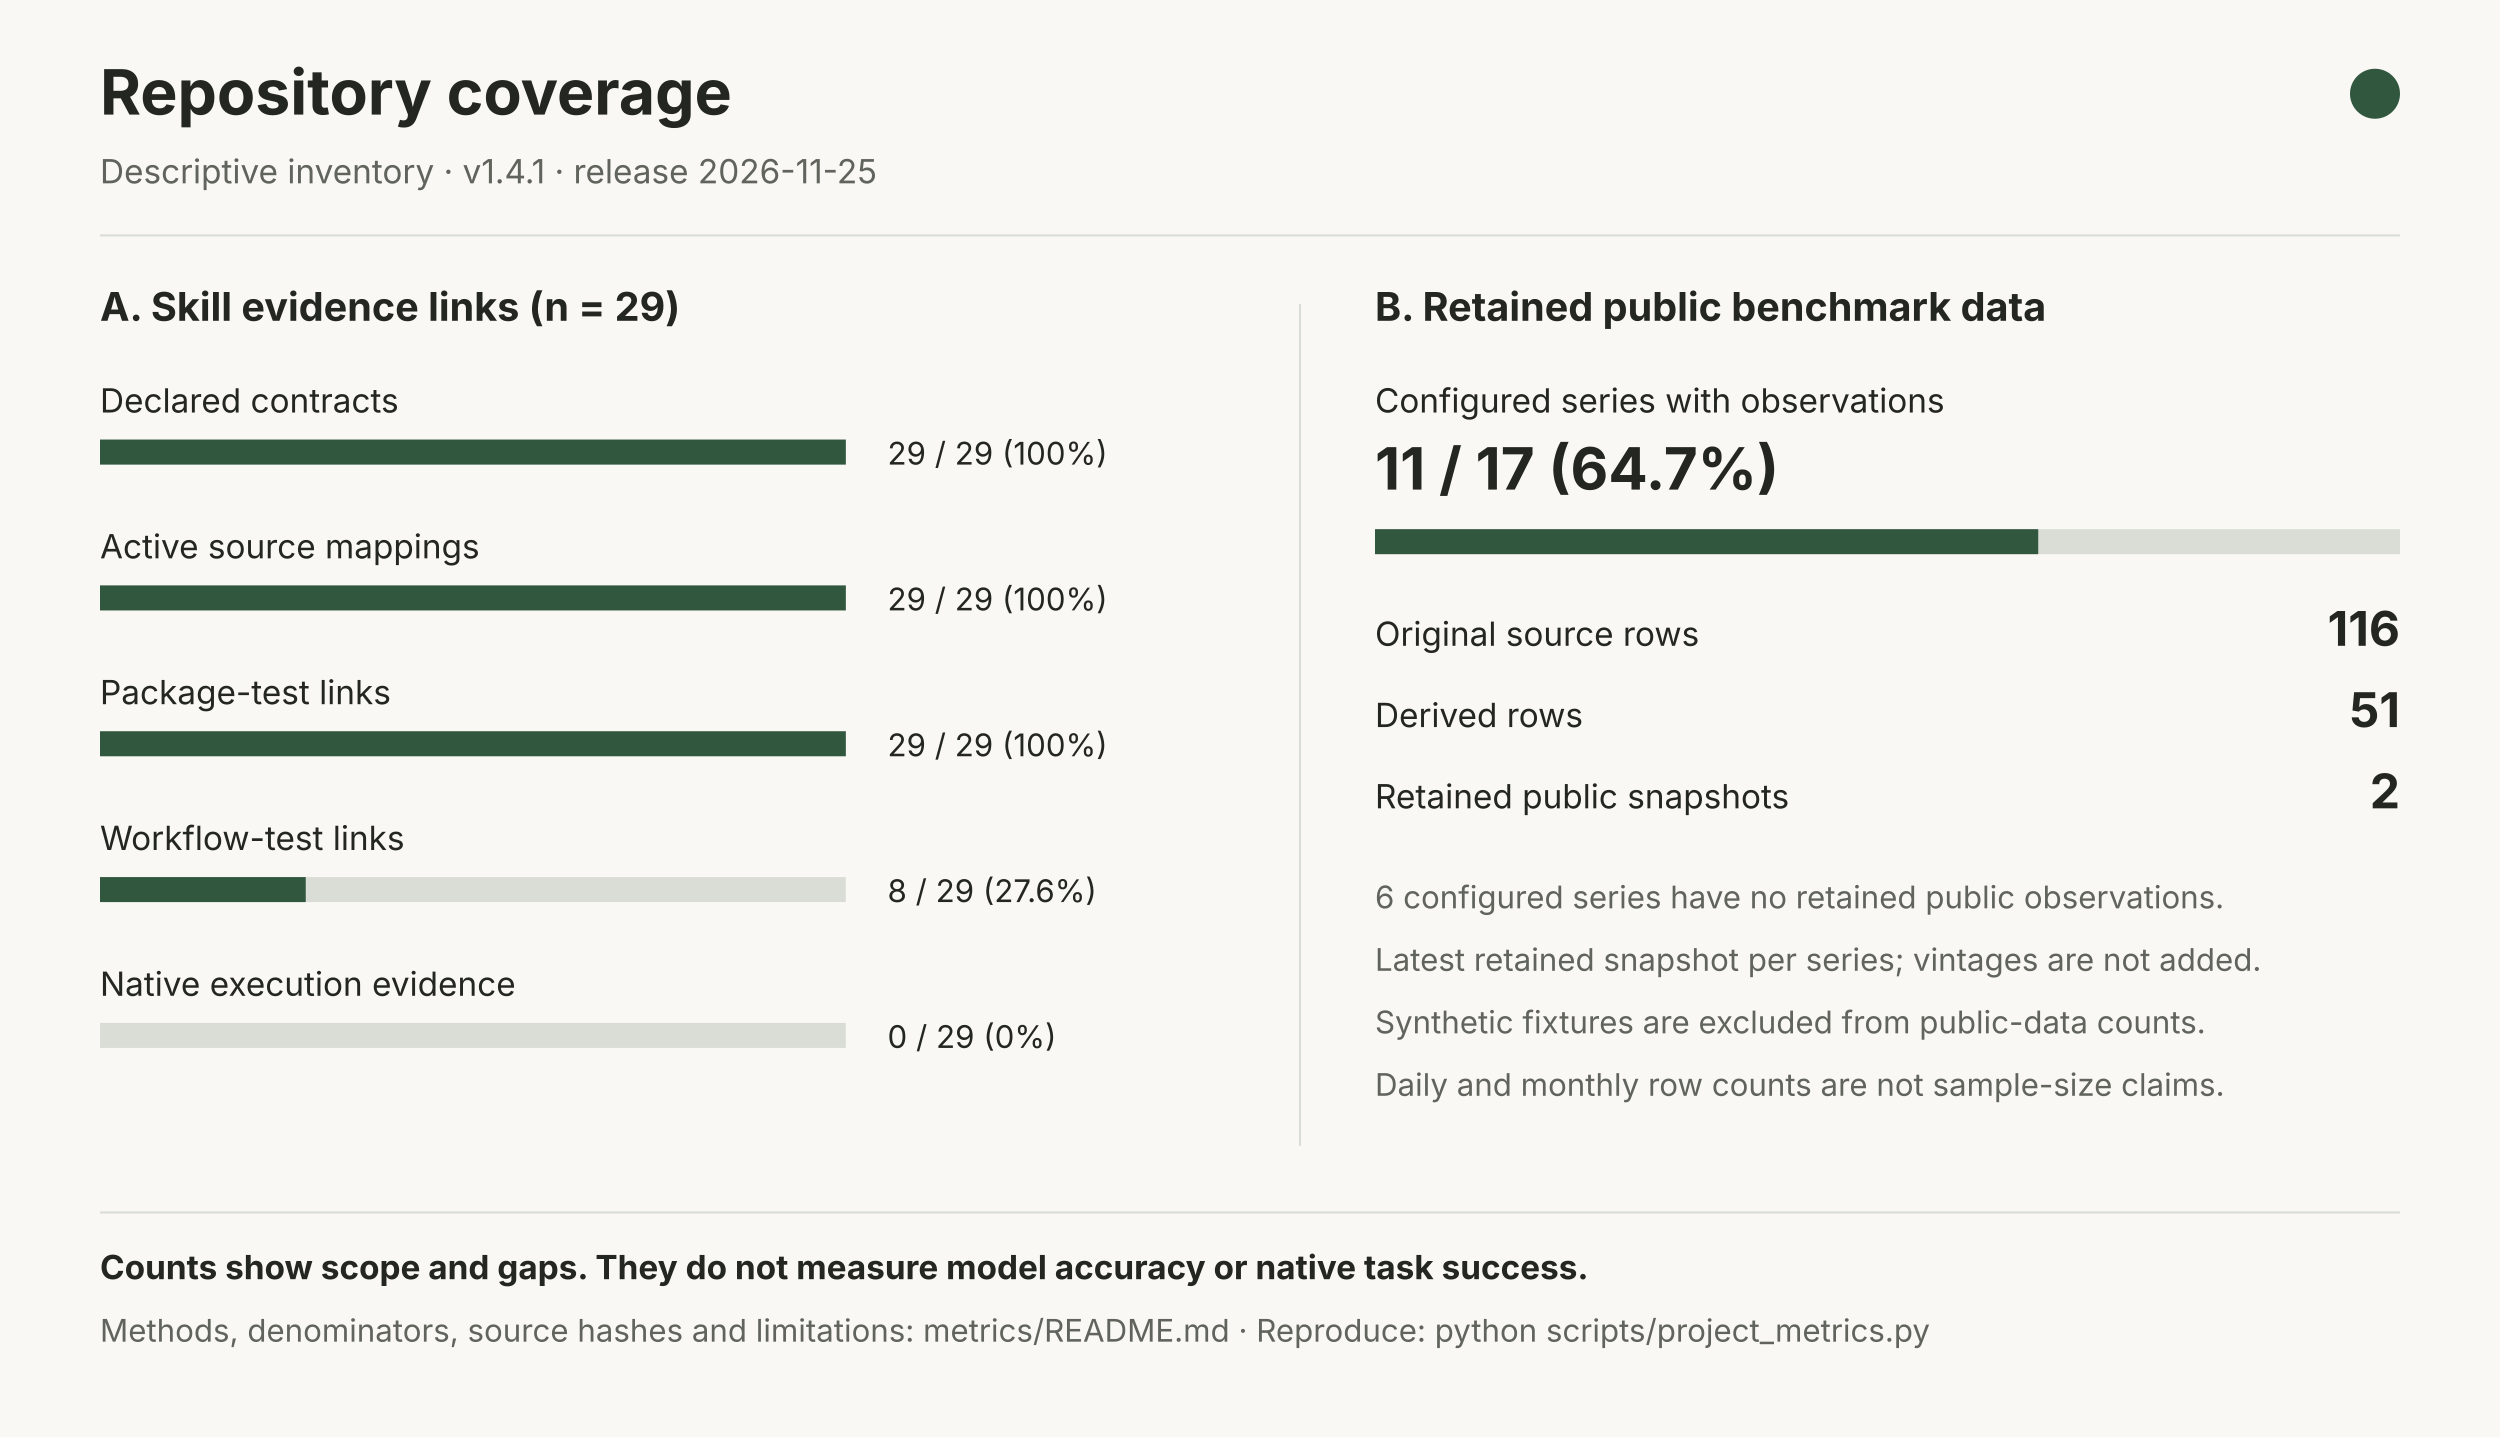
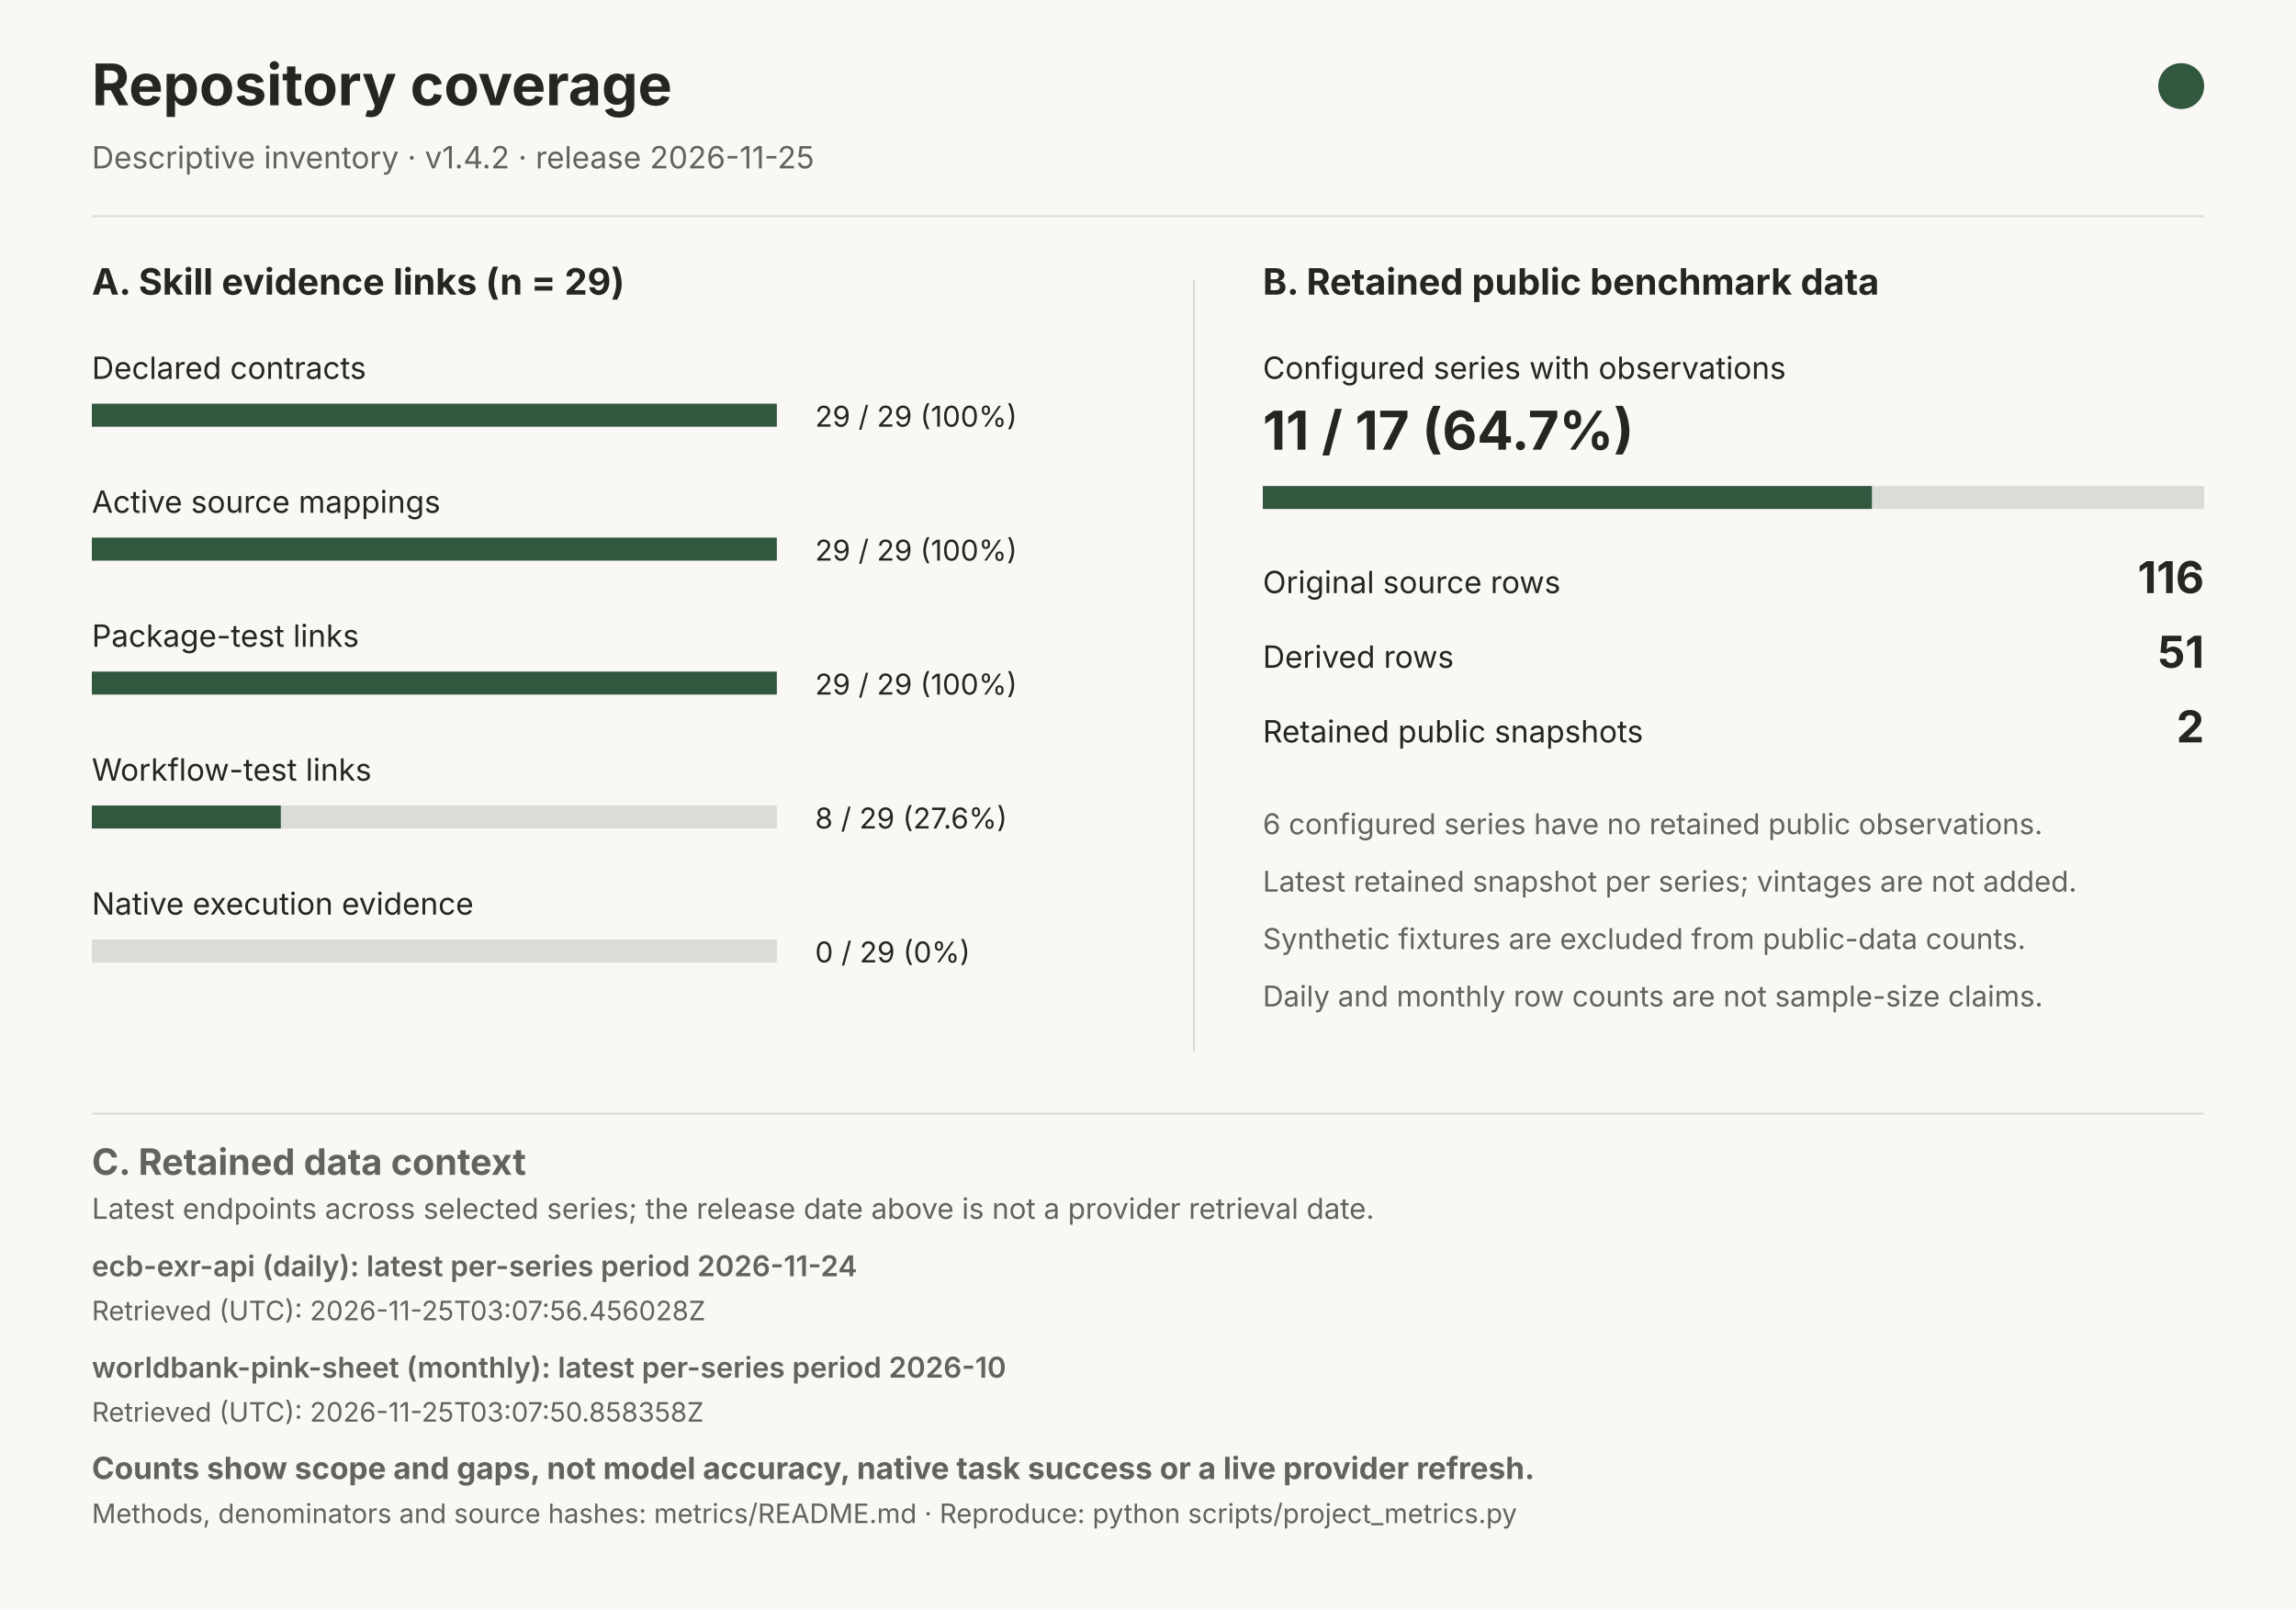
- <svg xmlns="http://www.w3.org/2000/svg" width="1200" height="690" viewBox="0 0 1200 690" role="img" aria-labelledby="title desc">
-   <rect width="1200" height="690" fill="#FAF8F4" />
+ <svg xmlns="http://www.w3.org/2000/svg" width="1200" height="841" viewBox="0 0 1200 841" role="img" aria-labelledby="title desc">
+   <rect width="1200" height="841" fill="#FAF8F4" />
  <g font-family="system-ui, -apple-system, Segoe UI, sans-serif" fill="#242622">
    <text x="48" y="55" font-size="30" font-weight="650">Repository coverage</text>
    <circle cx="1140" cy="45" r="12" fill="#31573f" />
-     <text x="48" y="88" font-size="16" fill="#60645C">Descriptive inventory · v1.4.1 · release 2026-11-25</text>
+     <text x="48" y="88" font-size="16" fill="#60645C">Descriptive inventory · v1.4.2 · release 2026-11-25</text>
    <path d="M48 113H1152 M624 146V550 M48 582H1152" stroke="#DADDD5" fill="none" />
    <text x="48" y="154" font-size="19" font-weight="650">A. Skill evidence links (n = 29)</text>
    <text x="660" y="154" font-size="19" font-weight="650">B. Retained public benchmark data</text>
    <text x="48" y="198" font-size="16">Declared contracts</text>
    <rect x="48" y="211" width="358" height="12" fill="#DADDD5" />
    <rect x="48" y="211" width="358.00" height="12" fill="#31573f" />
    <text x="426" y="223" font-size="15" font-variant-numeric="tabular-nums">29 / 29 (100%)</text>
    <text x="48" y="268" font-size="16">Active source mappings</text>
    <rect x="48" y="281" width="358" height="12" fill="#DADDD5" />
    <rect x="48" y="281" width="358.00" height="12" fill="#31573f" />
    <text x="426" y="293" font-size="15" font-variant-numeric="tabular-nums">29 / 29 (100%)</text>
    <text x="48" y="338" font-size="16">Package-test links</text>
    <rect x="48" y="351" width="358" height="12" fill="#DADDD5" />
    <rect x="48" y="351" width="358.00" height="12" fill="#31573f" />
    <text x="426" y="363" font-size="15" font-variant-numeric="tabular-nums">29 / 29 (100%)</text>
    <text x="48" y="408" font-size="16">Workflow-test links</text>
    <rect x="48" y="421" width="358" height="12" fill="#DADDD5" />
    <rect x="48" y="421" width="98.76" height="12" fill="#31573f" />
    <text x="426" y="433" font-size="15" font-variant-numeric="tabular-nums">8 / 29 (27.6%)</text>
    <text x="48" y="478" font-size="16">Native execution evidence</text>
    <rect x="48" y="491" width="358" height="12" fill="#DADDD5" />
    <rect x="48" y="491" width="0.00" height="12" fill="#31573f" />
    <text x="426" y="503" font-size="15" font-variant-numeric="tabular-nums">0 / 29 (0%)</text>
    <text x="660" y="198" font-size="16">Configured series with observations</text>
    <text x="660" y="235" font-size="28" font-weight="650">11 / 17 (64.7%)</text>
    <rect x="660" y="254" width="492" height="12" fill="#DADDD5" />
    <rect x="660" y="254" width="318.35" height="12" fill="#31573f" />
    <text x="660" y="310" font-size="16">Original source rows</text>
    <text x="1152" y="310" text-anchor="end" font-size="23" font-weight="650">116</text>
    <text x="660" y="349" font-size="16">Derived rows</text>
    <text x="1152" y="349" text-anchor="end" font-size="23" font-weight="650">51</text>
    <text x="660" y="388" font-size="16">Retained public snapshots</text>
    <text x="1152" y="388" text-anchor="end" font-size="23" font-weight="650">2</text>
    <text x="660" y="436" font-size="15" fill="#60645C">6 configured series have no retained public observations.</text>
    <text x="660" y="466" font-size="15" fill="#60645C">Latest retained snapshot per series; vintages are not added.</text>
    <text x="660" y="496" font-size="15" fill="#60645C">Synthetic fixtures are excluded from public-data counts.</text>
    <text x="660" y="526" font-size="15" fill="#60645C">Daily and monthly row counts are not sample-size claims.</text>
-     <text x="48" y="614" font-size="16" font-weight="650">Counts show scope and gaps. They do not measure model accuracy or native task success.</text>
-     <text x="48" y="644" font-size="15" fill="#60645C">Methods, denominators, source hashes and limitations: metrics/README.md · Reproduce: python scripts/project_metrics.py</text>
+     <text x="48" y="614" font-size="19" font-weight="650" fill="#60645C">C. Retained data context</text>
+     <text x="48" y="637" font-size="15" font-weight="400" fill="#60645C">Latest endpoints across selected series; the release date above is not a provider retrieval date.</text>
+     <text x="48" y="667" font-size="15" font-weight="600" fill="#60645C">ecb-exr-api (daily): latest per-series period 2026-11-24</text>
+     <text x="48" y="690" font-size="14" font-weight="400" fill="#60645C">Retrieved (UTC): 2026-11-25T03:07:56.456028Z</text>
+     <text x="48" y="720" font-size="15" font-weight="600" fill="#60645C">worldbank-pink-sheet (monthly): latest per-series period 2026-10</text>
+     <text x="48" y="743" font-size="14" font-weight="400" fill="#60645C">Retrieved (UTC): 2026-11-25T03:07:50.858358Z</text>
+     <text x="48" y="773" font-size="16" font-weight="650" fill="#60645C">Counts show scope and gaps, not model accuracy, native task success or a live provider refresh.</text>
+     <text x="48" y="796" font-size="14" font-weight="400" fill="#60645C">Methods, denominators and source hashes: metrics/README.md · Reproduce: python scripts/project_metrics.py</text>
  </g>
</svg>
